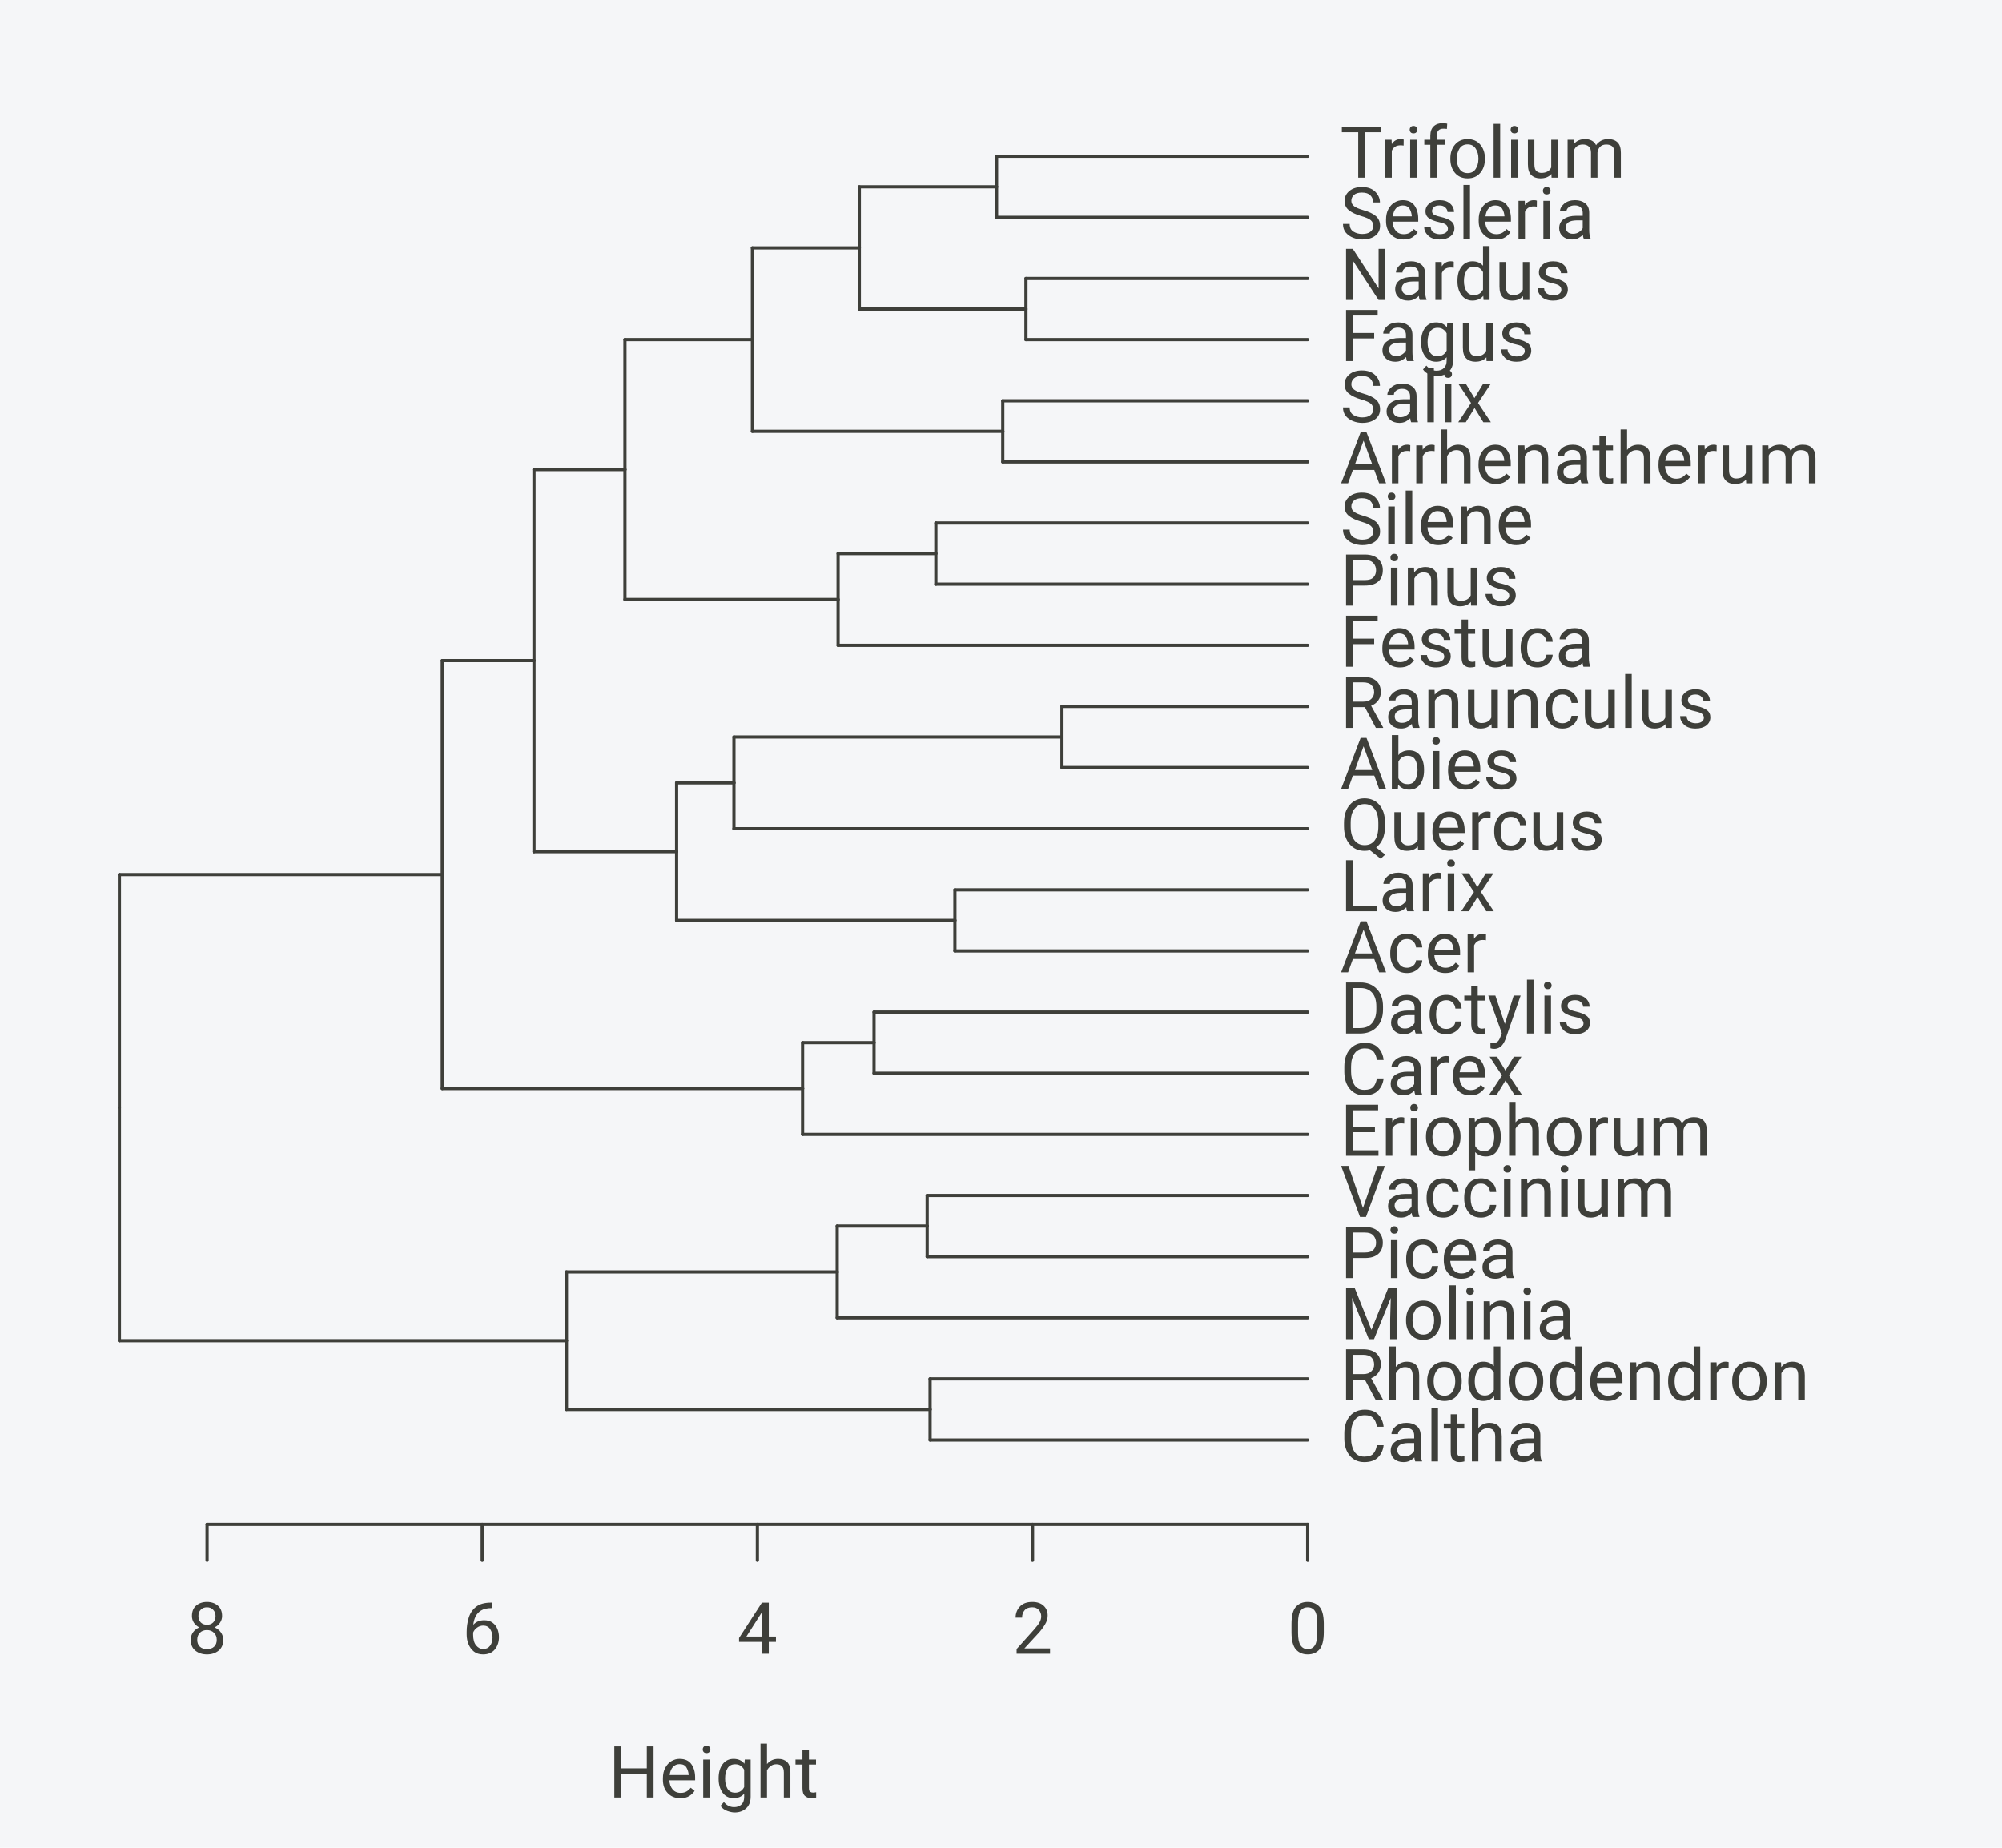
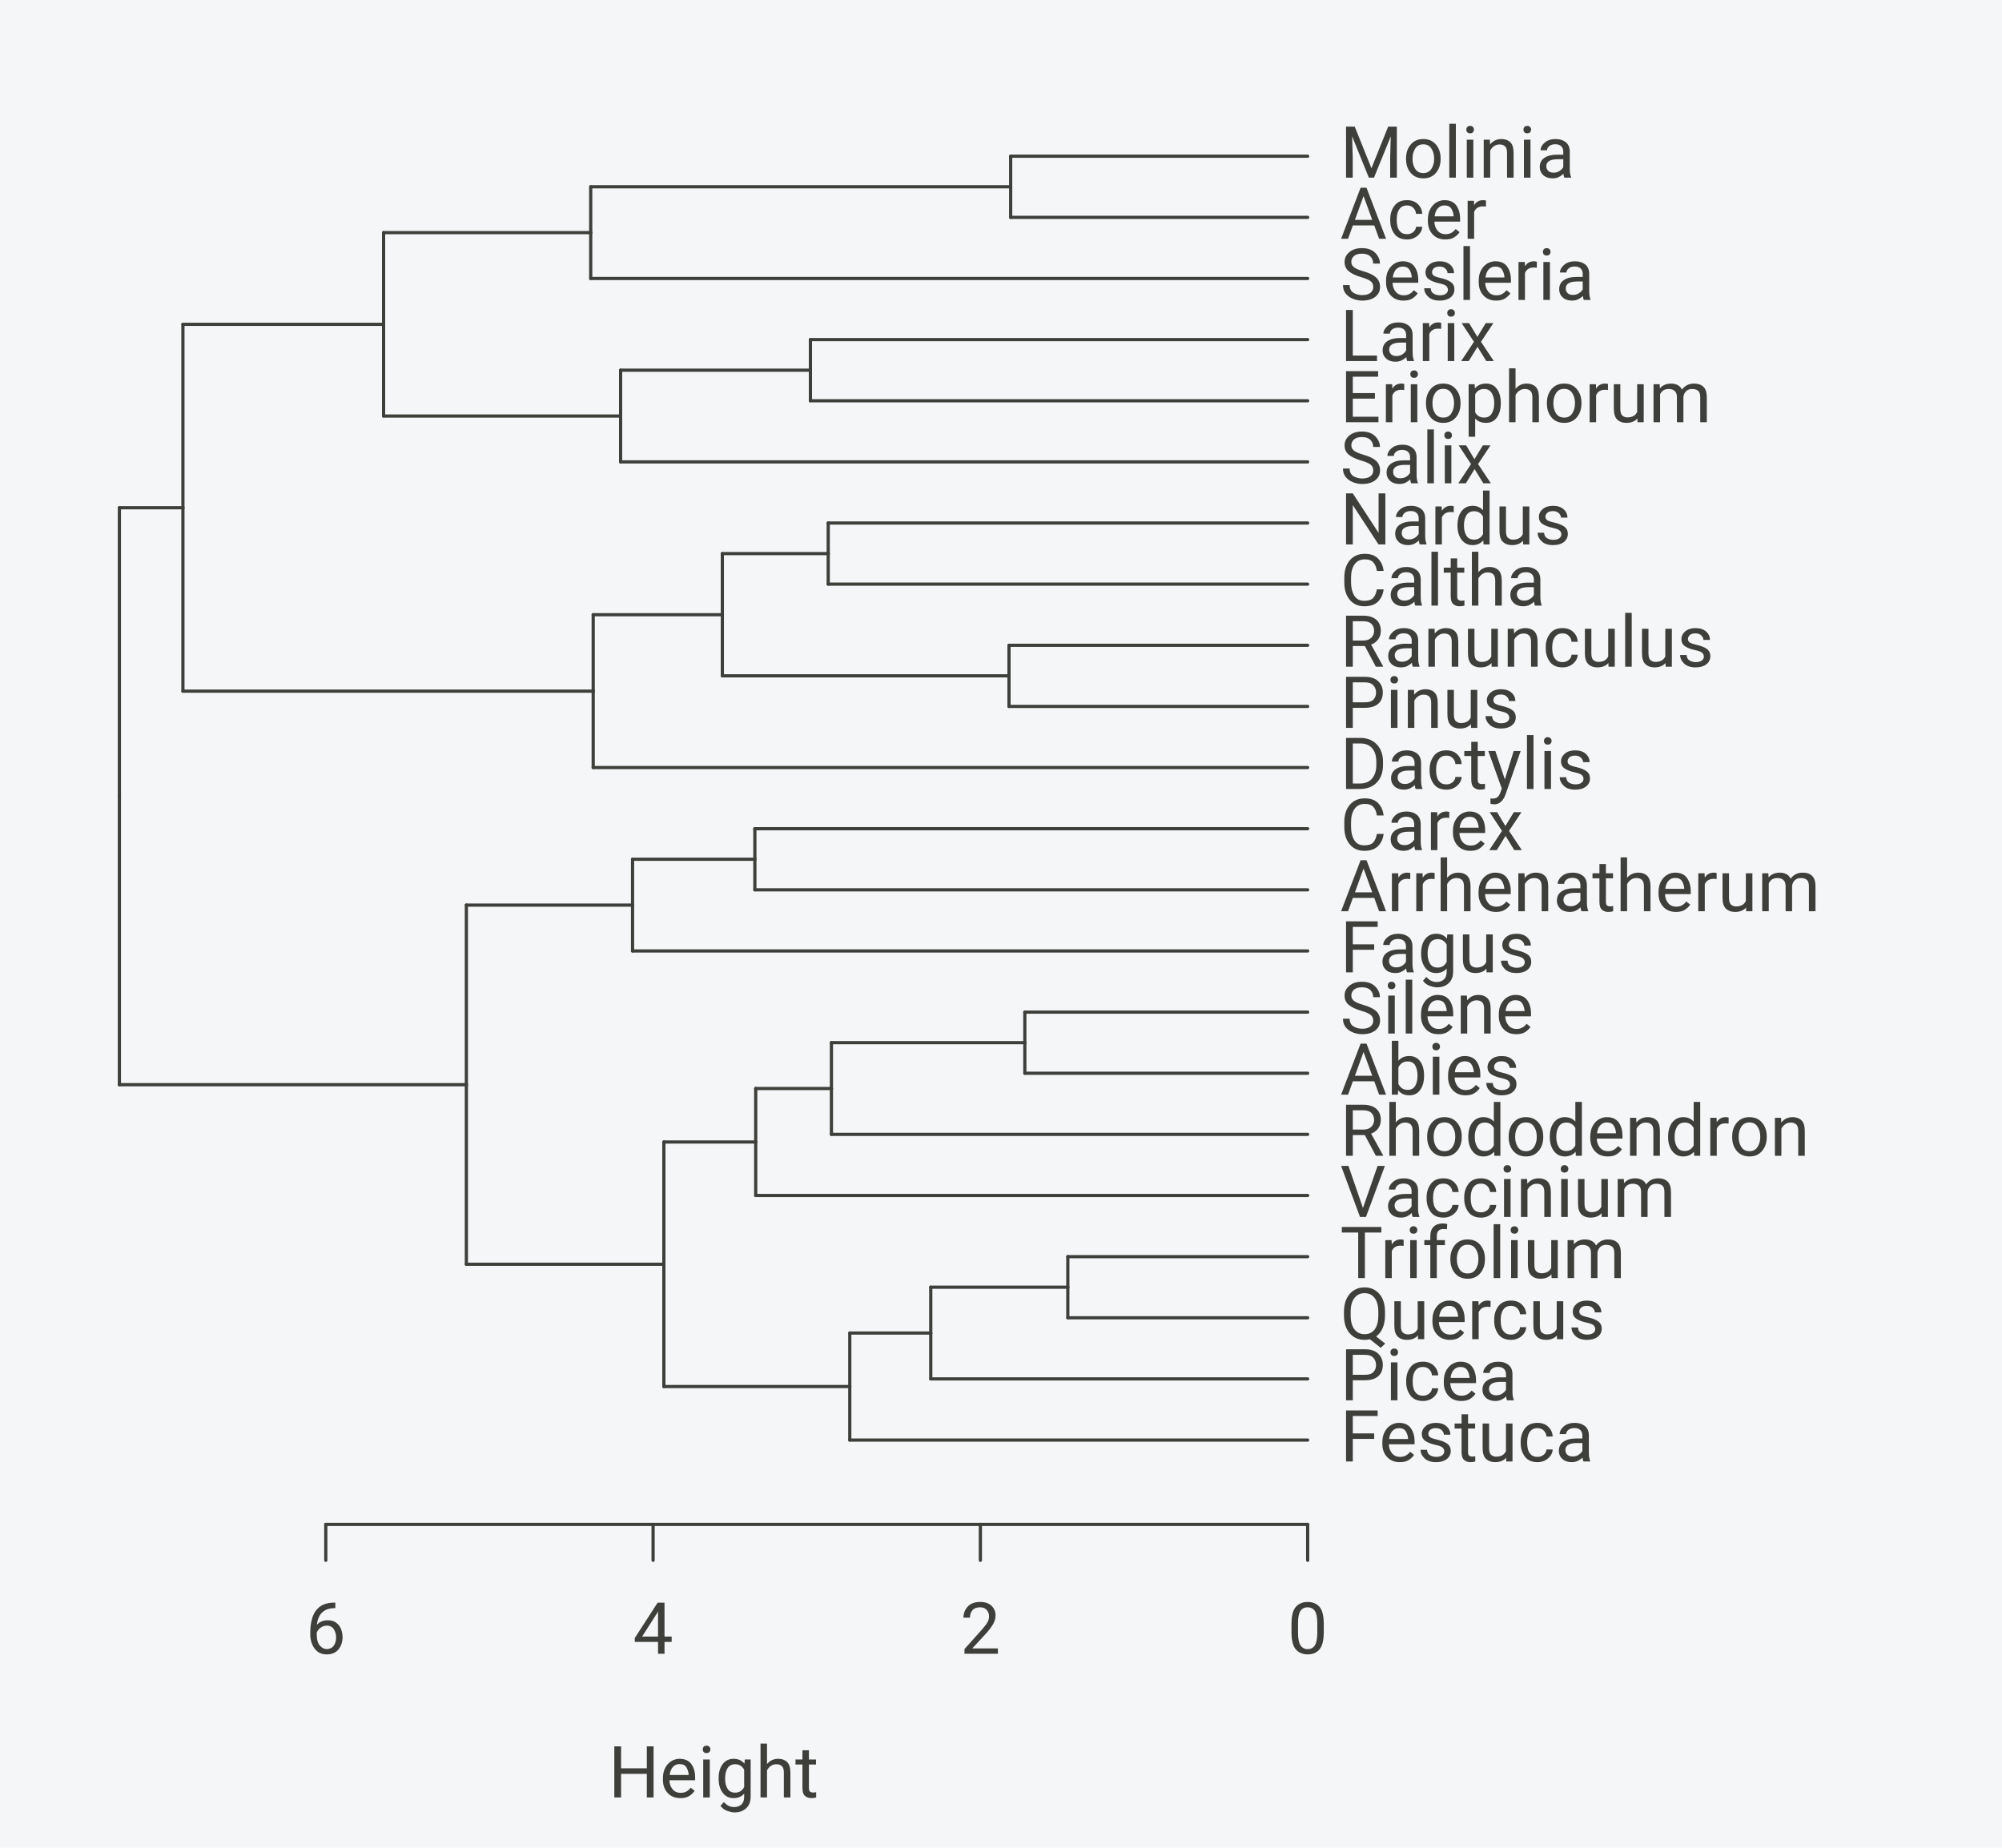
<svg xmlns="http://www.w3.org/2000/svg" width="468.00pt" height="432.00pt" viewBox="0 0 468.00 432.00">
  <g class="svglite">
    <defs>
      <style type="text/css">
    /* theme-aware-processed */
    .svglite line, .svglite polyline, .svglite polygon, .svglite path, .svglite circle {
      fill: none;
      stroke: #3E3F3A;
      stroke-linecap: round;
      stroke-linejoin: round;
      stroke-miterlimit: 10.00;
    }
    .svglite &gt; g &gt; rect {
      fill: none;
      stroke: #3E3F3A;
      stroke-linecap: round;
      stroke-linejoin: round;
      stroke-miterlimit: 10.00;
    }
    .svglite text {
      white-space: pre;
      fill: #3E3F3A;
    }
    .svglite g.glyphgroup path {
      fill: inherit;
      stroke: none;
    }
  </style>
    </defs>
    <rect class="svg-bg" width="100%" height="100%" style="stroke: none; fill: #F5F6F8;" />
    <defs>
      <clipPath id="cpMC4wMHw0NjguMDB8MC4wMHw0MzIuMDA=">
        <rect x="0.00" y="0.00" width="468.00" height="432.00" />
      </clipPath>
    </defs>
    <g clip-path="url(#cpMC4wMHw0NjguMDB8MC4wMHw0MzIuMDA=)">
-       <line x1="305.69" y1="356.40" x2="48.41" y2="356.40" style="stroke-width: 0.75;" />
+       <line x1="305.69" y1="356.40" x2="76.16" y2="356.40" style="stroke-width: 0.75;" />
      <line x1="305.69" y1="356.40" x2="305.69" y2="364.80" style="stroke-width: 0.75;" />
-       <line x1="241.37" y1="356.40" x2="241.37" y2="364.80" style="stroke-width: 0.75;" />
-       <line x1="177.05" y1="356.40" x2="177.05" y2="364.80" style="stroke-width: 0.75;" />
-       <line x1="112.73" y1="356.40" x2="112.73" y2="364.80" style="stroke-width: 0.75;" />
-       <line x1="48.41" y1="356.40" x2="48.41" y2="364.80" style="stroke-width: 0.75;" />
-       <text x="48.41" y="386.64" text-anchor="middle" style="font-size: 1.4em; font-family: &quot;Roboto&quot;, -apple-system, BlinkMacSystemFont, &quot;Segoe UI&quot;, system-ui, sans-serif;">8</text>
-       <text x="112.73" y="386.64" text-anchor="middle" style="font-size: 1.4em; font-family: &quot;Roboto&quot;, -apple-system, BlinkMacSystemFont, &quot;Segoe UI&quot;, system-ui, sans-serif;">6</text>
-       <text x="177.05" y="386.64" text-anchor="middle" style="font-size: 1.4em; font-family: &quot;Roboto&quot;, -apple-system, BlinkMacSystemFont, &quot;Segoe UI&quot;, system-ui, sans-serif;">4</text>
-       <text x="241.37" y="386.64" text-anchor="middle" style="font-size: 1.4em; font-family: &quot;Roboto&quot;, -apple-system, BlinkMacSystemFont, &quot;Segoe UI&quot;, system-ui, sans-serif;">2</text>
+       <line x1="229.18" y1="356.40" x2="229.18" y2="364.80" style="stroke-width: 0.75;" />
+       <line x1="152.67" y1="356.40" x2="152.67" y2="364.80" style="stroke-width: 0.75;" />
+       <line x1="76.16" y1="356.40" x2="76.16" y2="364.80" style="stroke-width: 0.75;" />
+       <text x="76.16" y="386.64" text-anchor="middle" style="font-size: 1.4em; font-family: &quot;Roboto&quot;, -apple-system, BlinkMacSystemFont, &quot;Segoe UI&quot;, system-ui, sans-serif;">6</text>
+       <text x="152.67" y="386.64" text-anchor="middle" style="font-size: 1.4em; font-family: &quot;Roboto&quot;, -apple-system, BlinkMacSystemFont, &quot;Segoe UI&quot;, system-ui, sans-serif;">4</text>
+       <text x="229.18" y="386.64" text-anchor="middle" style="font-size: 1.4em; font-family: &quot;Roboto&quot;, -apple-system, BlinkMacSystemFont, &quot;Segoe UI&quot;, system-ui, sans-serif;">2</text>
      <text x="305.69" y="386.64" text-anchor="middle" style="font-size: 1.4em; font-family: &quot;Roboto&quot;, -apple-system, BlinkMacSystemFont, &quot;Segoe UI&quot;, system-ui, sans-serif;">0</text>
      <text x="166.80" y="420.24" text-anchor="middle" style="font-size: 1.4em; font-family: &quot;Roboto&quot;, -apple-system, BlinkMacSystemFont, &quot;Segoe UI&quot;, system-ui, sans-serif;">Height</text>
    </g>
    <defs>
      <clipPath id="cpMTYuODB8MzE2LjgwfDE2LjgwfDM1Ni40MA==">
        <rect x="16.80" y="16.80" width="300.00" height="339.60" />
      </clipPath>
    </defs>
    <g clip-path="url(#cpMTYuODB8MzE2LjgwfDE2LjgwfDM1Ni40MA==)">
-       <line x1="27.91" y1="258.96" x2="27.91" y2="313.45" style="stroke-width: 0.75;" />
-       <line x1="27.91" y1="313.45" x2="132.42" y2="313.45" style="stroke-width: 0.75;" />
-       <line x1="27.91" y1="258.96" x2="27.91" y2="204.47" style="stroke-width: 0.75;" />
-       <line x1="27.91" y1="204.47" x2="103.39" y2="204.47" style="stroke-width: 0.75;" />
-       <line x1="132.42" y1="313.45" x2="132.42" y2="329.53" style="stroke-width: 0.75;" />
-       <line x1="132.42" y1="329.53" x2="217.42" y2="329.53" style="stroke-width: 0.75;" />
-       <line x1="132.42" y1="313.45" x2="132.42" y2="297.37" style="stroke-width: 0.75;" />
-       <line x1="132.42" y1="297.37" x2="195.71" y2="297.37" style="stroke-width: 0.75;" />
-       <line x1="217.42" y1="329.53" x2="217.42" y2="336.68" style="stroke-width: 0.75;" />
-       <line x1="217.42" y1="336.68" x2="305.69" y2="336.68" style="stroke-width: 0.75;" />
-       <line x1="217.42" y1="329.53" x2="217.42" y2="322.38" style="stroke-width: 0.75;" />
-       <line x1="217.42" y1="322.38" x2="305.69" y2="322.38" style="stroke-width: 0.75;" />
-     </g>
-     <g clip-path="url(#cpMC4wMHw0NjguMDB8MC4wMHw0MzIuMDA=)">
-       <text x="313.27" y="341.69" style="font-size: 1.4em; font-family: &quot;Roboto&quot;, -apple-system, BlinkMacSystemFont, &quot;Segoe UI&quot;, system-ui, sans-serif;">Caltha</text>
-       <text x="313.27" y="327.39" style="font-size: 1.4em; font-family: &quot;Roboto&quot;, -apple-system, BlinkMacSystemFont, &quot;Segoe UI&quot;, system-ui, sans-serif;">Rhododendron</text>
-     </g>
-     <g clip-path="url(#cpMTYuODB8MzE2LjgwfDE2LjgwfDM1Ni40MA==)">
-       <line x1="195.71" y1="297.37" x2="195.71" y2="308.09" style="stroke-width: 0.75;" />
-       <line x1="195.71" y1="308.09" x2="305.69" y2="308.09" style="stroke-width: 0.75;" />
-       <line x1="195.71" y1="297.37" x2="195.71" y2="286.65" style="stroke-width: 0.75;" />
-       <line x1="195.71" y1="286.65" x2="216.74" y2="286.65" style="stroke-width: 0.75;" />
-     </g>
-     <g clip-path="url(#cpMC4wMHw0NjguMDB8MC4wMHw0MzIuMDA=)">
-       <text x="313.27" y="313.10" style="font-size: 1.4em; font-family: &quot;Roboto&quot;, -apple-system, BlinkMacSystemFont, &quot;Segoe UI&quot;, system-ui, sans-serif;">Molinia</text>
-     </g>
-     <g clip-path="url(#cpMTYuODB8MzE2LjgwfDE2LjgwfDM1Ni40MA==)">
-       <line x1="216.74" y1="286.65" x2="216.74" y2="293.80" style="stroke-width: 0.75;" />
-       <line x1="216.74" y1="293.80" x2="305.69" y2="293.80" style="stroke-width: 0.75;" />
-       <line x1="216.74" y1="286.65" x2="216.74" y2="279.50" style="stroke-width: 0.75;" />
-       <line x1="216.74" y1="279.50" x2="305.69" y2="279.50" style="stroke-width: 0.75;" />
-     </g>
-     <g clip-path="url(#cpMC4wMHw0NjguMDB8MC4wMHw0MzIuMDA=)">
-       <text x="313.27" y="298.81" style="font-size: 1.4em; font-family: &quot;Roboto&quot;, -apple-system, BlinkMacSystemFont, &quot;Segoe UI&quot;, system-ui, sans-serif;">Picea</text>
+       <line x1="27.91" y1="186.15" x2="27.91" y2="253.60" style="stroke-width: 0.75;" />
+       <line x1="27.91" y1="253.60" x2="109.02" y2="253.60" style="stroke-width: 0.75;" />
+       <line x1="27.91" y1="186.15" x2="27.91" y2="118.71" style="stroke-width: 0.75;" />
+       <line x1="27.91" y1="118.71" x2="42.76" y2="118.71" style="stroke-width: 0.75;" />
+       <line x1="109.02" y1="253.60" x2="109.02" y2="295.58" style="stroke-width: 0.75;" />
+       <line x1="109.02" y1="295.58" x2="155.19" y2="295.58" style="stroke-width: 0.75;" />
+       <line x1="109.02" y1="253.60" x2="109.02" y2="211.61" style="stroke-width: 0.75;" />
+       <line x1="109.02" y1="211.61" x2="147.87" y2="211.61" style="stroke-width: 0.75;" />
+       <line x1="155.19" y1="295.58" x2="155.19" y2="324.17" style="stroke-width: 0.75;" />
+       <line x1="155.19" y1="324.17" x2="198.65" y2="324.17" style="stroke-width: 0.75;" />
+       <line x1="155.19" y1="295.58" x2="155.19" y2="267.00" style="stroke-width: 0.75;" />
+       <line x1="155.19" y1="267.00" x2="176.66" y2="267.00" style="stroke-width: 0.75;" />
+       <line x1="198.65" y1="324.17" x2="198.65" y2="336.68" style="stroke-width: 0.75;" />
+       <line x1="198.65" y1="336.68" x2="305.69" y2="336.68" style="stroke-width: 0.75;" />
+       <line x1="198.65" y1="324.17" x2="198.65" y2="311.66" style="stroke-width: 0.75;" />
+       <line x1="198.65" y1="311.66" x2="217.58" y2="311.66" style="stroke-width: 0.75;" />
+     </g>
+     <g clip-path="url(#cpMC4wMHw0NjguMDB8MC4wMHw0MzIuMDA=)">
+       <text x="313.27" y="341.69" style="font-size: 1.4em; font-family: &quot;Roboto&quot;, -apple-system, BlinkMacSystemFont, &quot;Segoe UI&quot;, system-ui, sans-serif;">Festuca</text>
+     </g>
+     <g clip-path="url(#cpMTYuODB8MzE2LjgwfDE2LjgwfDM1Ni40MA==)">
+       <line x1="217.58" y1="311.66" x2="217.58" y2="322.38" style="stroke-width: 0.75;" />
+       <line x1="217.58" y1="322.38" x2="305.69" y2="322.38" style="stroke-width: 0.75;" />
+       <line x1="217.58" y1="311.66" x2="217.58" y2="300.94" style="stroke-width: 0.75;" />
+       <line x1="217.58" y1="300.94" x2="249.62" y2="300.94" style="stroke-width: 0.75;" />
+     </g>
+     <g clip-path="url(#cpMC4wMHw0NjguMDB8MC4wMHw0MzIuMDA=)">
+       <text x="313.27" y="327.39" style="font-size: 1.4em; font-family: &quot;Roboto&quot;, -apple-system, BlinkMacSystemFont, &quot;Segoe UI&quot;, system-ui, sans-serif;">Picea</text>
+     </g>
+     <g clip-path="url(#cpMTYuODB8MzE2LjgwfDE2LjgwfDM1Ni40MA==)">
+       <line x1="249.62" y1="300.94" x2="249.62" y2="308.09" style="stroke-width: 0.75;" />
+       <line x1="249.62" y1="308.09" x2="305.69" y2="308.09" style="stroke-width: 0.75;" />
+       <line x1="249.62" y1="300.94" x2="249.62" y2="293.80" style="stroke-width: 0.75;" />
+       <line x1="249.62" y1="293.80" x2="305.69" y2="293.80" style="stroke-width: 0.75;" />
+     </g>
+     <g clip-path="url(#cpMC4wMHw0NjguMDB8MC4wMHw0MzIuMDA=)">
+       <text x="313.27" y="313.10" style="font-size: 1.4em; font-family: &quot;Roboto&quot;, -apple-system, BlinkMacSystemFont, &quot;Segoe UI&quot;, system-ui, sans-serif;">Quercus</text>
+       <text x="313.27" y="298.81" style="font-size: 1.4em; font-family: &quot;Roboto&quot;, -apple-system, BlinkMacSystemFont, &quot;Segoe UI&quot;, system-ui, sans-serif;">Trifolium</text>
+     </g>
+     <g clip-path="url(#cpMTYuODB8MzE2LjgwfDE2LjgwfDM1Ni40MA==)">
+       <line x1="176.66" y1="267.00" x2="176.66" y2="279.50" style="stroke-width: 0.75;" />
+       <line x1="176.66" y1="279.50" x2="305.69" y2="279.50" style="stroke-width: 0.75;" />
+       <line x1="176.66" y1="267.00" x2="176.66" y2="254.49" style="stroke-width: 0.75;" />
+       <line x1="176.66" y1="254.49" x2="194.36" y2="254.49" style="stroke-width: 0.75;" />
+     </g>
+     <g clip-path="url(#cpMC4wMHw0NjguMDB8MC4wMHw0MzIuMDA=)">
      <text x="313.27" y="284.52" style="font-size: 1.4em; font-family: &quot;Roboto&quot;, -apple-system, BlinkMacSystemFont, &quot;Segoe UI&quot;, system-ui, sans-serif;">Vaccinium</text>
    </g>
    <g clip-path="url(#cpMTYuODB8MzE2LjgwfDE2LjgwfDM1Ni40MA==)">
-       <line x1="103.39" y1="204.47" x2="103.39" y2="254.49" style="stroke-width: 0.75;" />
-       <line x1="103.39" y1="254.49" x2="187.62" y2="254.49" style="stroke-width: 0.75;" />
-       <line x1="103.39" y1="204.47" x2="103.39" y2="154.44" style="stroke-width: 0.75;" />
-       <line x1="103.39" y1="154.44" x2="124.83" y2="154.44" style="stroke-width: 0.75;" />
-       <line x1="187.62" y1="254.49" x2="187.62" y2="265.21" style="stroke-width: 0.75;" />
-       <line x1="187.62" y1="265.21" x2="305.69" y2="265.21" style="stroke-width: 0.75;" />
-       <line x1="187.62" y1="254.49" x2="187.62" y2="243.77" style="stroke-width: 0.75;" />
-       <line x1="187.62" y1="243.77" x2="204.32" y2="243.77" style="stroke-width: 0.75;" />
-     </g>
-     <g clip-path="url(#cpMC4wMHw0NjguMDB8MC4wMHw0MzIuMDA=)">
-       <text x="313.27" y="270.22" style="font-size: 1.4em; font-family: &quot;Roboto&quot;, -apple-system, BlinkMacSystemFont, &quot;Segoe UI&quot;, system-ui, sans-serif;">Eriophorum</text>
-     </g>
-     <g clip-path="url(#cpMTYuODB8MzE2LjgwfDE2LjgwfDM1Ni40MA==)">
-       <line x1="204.32" y1="243.77" x2="204.32" y2="250.92" style="stroke-width: 0.75;" />
-       <line x1="204.32" y1="250.92" x2="305.69" y2="250.92" style="stroke-width: 0.75;" />
-       <line x1="204.32" y1="243.77" x2="204.32" y2="236.63" style="stroke-width: 0.75;" />
-       <line x1="204.32" y1="236.63" x2="305.69" y2="236.63" style="stroke-width: 0.75;" />
-     </g>
-     <g clip-path="url(#cpMC4wMHw0NjguMDB8MC4wMHw0MzIuMDA=)">
-       <text x="313.27" y="255.93" style="font-size: 1.4em; font-family: &quot;Roboto&quot;, -apple-system, BlinkMacSystemFont, &quot;Segoe UI&quot;, system-ui, sans-serif;">Carex</text>
-       <text x="313.27" y="241.64" style="font-size: 1.4em; font-family: &quot;Roboto&quot;, -apple-system, BlinkMacSystemFont, &quot;Segoe UI&quot;, system-ui, sans-serif;">Dactylis</text>
-     </g>
-     <g clip-path="url(#cpMTYuODB8MzE2LjgwfDE2LjgwfDM1Ni40MA==)">
-       <line x1="124.83" y1="154.44" x2="124.83" y2="199.11" style="stroke-width: 0.75;" />
-       <line x1="124.83" y1="199.11" x2="158.17" y2="199.11" style="stroke-width: 0.75;" />
-       <line x1="124.83" y1="154.44" x2="124.83" y2="109.78" style="stroke-width: 0.75;" />
-       <line x1="124.83" y1="109.78" x2="146.09" y2="109.78" style="stroke-width: 0.75;" />
-       <line x1="158.17" y1="199.11" x2="158.17" y2="215.19" style="stroke-width: 0.75;" />
-       <line x1="158.17" y1="215.19" x2="223.22" y2="215.19" style="stroke-width: 0.75;" />
-       <line x1="158.17" y1="199.11" x2="158.17" y2="183.03" style="stroke-width: 0.75;" />
-       <line x1="158.17" y1="183.03" x2="171.57" y2="183.03" style="stroke-width: 0.75;" />
-       <line x1="223.22" y1="215.19" x2="223.22" y2="222.33" style="stroke-width: 0.75;" />
-       <line x1="223.22" y1="222.33" x2="305.69" y2="222.33" style="stroke-width: 0.75;" />
-       <line x1="223.22" y1="215.19" x2="223.22" y2="208.04" style="stroke-width: 0.75;" />
-       <line x1="223.22" y1="208.04" x2="305.69" y2="208.04" style="stroke-width: 0.75;" />
-     </g>
-     <g clip-path="url(#cpMC4wMHw0NjguMDB8MC4wMHw0MzIuMDA=)">
-       <text x="313.27" y="227.34" style="font-size: 1.4em; font-family: &quot;Roboto&quot;, -apple-system, BlinkMacSystemFont, &quot;Segoe UI&quot;, system-ui, sans-serif;">Acer</text>
-       <text x="313.27" y="213.05" style="font-size: 1.4em; font-family: &quot;Roboto&quot;, -apple-system, BlinkMacSystemFont, &quot;Segoe UI&quot;, system-ui, sans-serif;">Larix</text>
-     </g>
-     <g clip-path="url(#cpMTYuODB8MzE2LjgwfDE2LjgwfDM1Ni40MA==)">
-       <line x1="171.57" y1="183.03" x2="171.57" y2="193.75" style="stroke-width: 0.75;" />
-       <line x1="171.57" y1="193.75" x2="305.69" y2="193.75" style="stroke-width: 0.75;" />
-       <line x1="171.57" y1="183.03" x2="171.57" y2="172.31" style="stroke-width: 0.75;" />
-       <line x1="171.57" y1="172.31" x2="248.24" y2="172.31" style="stroke-width: 0.75;" />
-     </g>
-     <g clip-path="url(#cpMC4wMHw0NjguMDB8MC4wMHw0MzIuMDA=)">
-       <text x="313.27" y="198.76" style="font-size: 1.4em; font-family: &quot;Roboto&quot;, -apple-system, BlinkMacSystemFont, &quot;Segoe UI&quot;, system-ui, sans-serif;">Quercus</text>
-     </g>
-     <g clip-path="url(#cpMTYuODB8MzE2LjgwfDE2LjgwfDM1Ni40MA==)">
-       <line x1="248.24" y1="172.31" x2="248.24" y2="179.45" style="stroke-width: 0.75;" />
-       <line x1="248.24" y1="179.45" x2="305.69" y2="179.45" style="stroke-width: 0.75;" />
-       <line x1="248.24" y1="172.31" x2="248.24" y2="165.16" style="stroke-width: 0.75;" />
-       <line x1="248.24" y1="165.16" x2="305.69" y2="165.16" style="stroke-width: 0.75;" />
-     </g>
-     <g clip-path="url(#cpMC4wMHw0NjguMDB8MC4wMHw0MzIuMDA=)">
-       <text x="313.27" y="184.46" style="font-size: 1.4em; font-family: &quot;Roboto&quot;, -apple-system, BlinkMacSystemFont, &quot;Segoe UI&quot;, system-ui, sans-serif;">Abies</text>
-       <text x="313.27" y="170.17" style="font-size: 1.4em; font-family: &quot;Roboto&quot;, -apple-system, BlinkMacSystemFont, &quot;Segoe UI&quot;, system-ui, sans-serif;">Ranunculus</text>
-     </g>
-     <g clip-path="url(#cpMTYuODB8MzE2LjgwfDE2LjgwfDM1Ni40MA==)">
-       <line x1="146.09" y1="109.78" x2="146.09" y2="140.15" style="stroke-width: 0.75;" />
-       <line x1="146.09" y1="140.15" x2="195.92" y2="140.15" style="stroke-width: 0.75;" />
-       <line x1="146.09" y1="109.78" x2="146.09" y2="79.40" style="stroke-width: 0.75;" />
-       <line x1="146.09" y1="79.40" x2="175.89" y2="79.40" style="stroke-width: 0.75;" />
-       <line x1="195.92" y1="140.15" x2="195.92" y2="150.87" style="stroke-width: 0.75;" />
-       <line x1="195.92" y1="150.87" x2="305.69" y2="150.87" style="stroke-width: 0.75;" />
-       <line x1="195.92" y1="140.15" x2="195.92" y2="129.43" style="stroke-width: 0.75;" />
-       <line x1="195.92" y1="129.43" x2="218.77" y2="129.43" style="stroke-width: 0.75;" />
-     </g>
-     <g clip-path="url(#cpMC4wMHw0NjguMDB8MC4wMHw0MzIuMDA=)">
-       <text x="313.27" y="155.88" style="font-size: 1.4em; font-family: &quot;Roboto&quot;, -apple-system, BlinkMacSystemFont, &quot;Segoe UI&quot;, system-ui, sans-serif;">Festuca</text>
-     </g>
-     <g clip-path="url(#cpMTYuODB8MzE2LjgwfDE2LjgwfDM1Ni40MA==)">
-       <line x1="218.77" y1="129.43" x2="218.77" y2="136.57" style="stroke-width: 0.75;" />
-       <line x1="218.77" y1="136.57" x2="305.69" y2="136.57" style="stroke-width: 0.75;" />
-       <line x1="218.77" y1="129.43" x2="218.77" y2="122.28" style="stroke-width: 0.75;" />
-       <line x1="218.77" y1="122.28" x2="305.69" y2="122.28" style="stroke-width: 0.75;" />
-     </g>
-     <g clip-path="url(#cpMC4wMHw0NjguMDB8MC4wMHw0MzIuMDA=)">
-       <text x="313.27" y="141.59" style="font-size: 1.4em; font-family: &quot;Roboto&quot;, -apple-system, BlinkMacSystemFont, &quot;Segoe UI&quot;, system-ui, sans-serif;">Pinus</text>
-       <text x="313.27" y="127.29" style="font-size: 1.4em; font-family: &quot;Roboto&quot;, -apple-system, BlinkMacSystemFont, &quot;Segoe UI&quot;, system-ui, sans-serif;">Silene</text>
-     </g>
-     <g clip-path="url(#cpMTYuODB8MzE2LjgwfDE2LjgwfDM1Ni40MA==)">
-       <line x1="175.89" y1="79.40" x2="175.89" y2="100.84" style="stroke-width: 0.75;" />
-       <line x1="175.89" y1="100.84" x2="234.41" y2="100.84" style="stroke-width: 0.75;" />
-       <line x1="175.89" y1="79.40" x2="175.89" y2="57.96" style="stroke-width: 0.75;" />
-       <line x1="175.89" y1="57.96" x2="200.88" y2="57.96" style="stroke-width: 0.75;" />
-       <line x1="234.41" y1="100.84" x2="234.41" y2="107.99" style="stroke-width: 0.75;" />
-       <line x1="234.41" y1="107.99" x2="305.69" y2="107.99" style="stroke-width: 0.75;" />
-       <line x1="234.41" y1="100.84" x2="234.41" y2="93.70" style="stroke-width: 0.75;" />
-       <line x1="234.41" y1="93.70" x2="305.69" y2="93.70" style="stroke-width: 0.75;" />
-     </g>
-     <g clip-path="url(#cpMC4wMHw0NjguMDB8MC4wMHw0MzIuMDA=)">
-       <text x="313.27" y="113.00" style="font-size: 1.4em; font-family: &quot;Roboto&quot;, -apple-system, BlinkMacSystemFont, &quot;Segoe UI&quot;, system-ui, sans-serif;">Arrhenatherum</text>
-       <text x="313.27" y="98.71" style="font-size: 1.4em; font-family: &quot;Roboto&quot;, -apple-system, BlinkMacSystemFont, &quot;Segoe UI&quot;, system-ui, sans-serif;">Salix</text>
-     </g>
-     <g clip-path="url(#cpMTYuODB8MzE2LjgwfDE2LjgwfDM1Ni40MA==)">
-       <line x1="200.88" y1="57.96" x2="200.88" y2="72.26" style="stroke-width: 0.75;" />
-       <line x1="200.88" y1="72.26" x2="239.83" y2="72.26" style="stroke-width: 0.75;" />
-       <line x1="200.88" y1="57.96" x2="200.88" y2="43.67" style="stroke-width: 0.75;" />
-       <line x1="200.88" y1="43.67" x2="232.96" y2="43.67" style="stroke-width: 0.75;" />
-       <line x1="239.83" y1="72.26" x2="239.83" y2="79.40" style="stroke-width: 0.75;" />
-       <line x1="239.83" y1="79.40" x2="305.69" y2="79.40" style="stroke-width: 0.75;" />
-       <line x1="239.83" y1="72.26" x2="239.83" y2="65.11" style="stroke-width: 0.75;" />
-       <line x1="239.83" y1="65.11" x2="305.69" y2="65.11" style="stroke-width: 0.75;" />
-     </g>
-     <g clip-path="url(#cpMC4wMHw0NjguMDB8MC4wMHw0MzIuMDA=)">
-       <text x="313.27" y="84.41" style="font-size: 1.4em; font-family: &quot;Roboto&quot;, -apple-system, BlinkMacSystemFont, &quot;Segoe UI&quot;, system-ui, sans-serif;">Fagus</text>
-       <text x="313.27" y="70.12" style="font-size: 1.4em; font-family: &quot;Roboto&quot;, -apple-system, BlinkMacSystemFont, &quot;Segoe UI&quot;, system-ui, sans-serif;">Nardus</text>
-     </g>
-     <g clip-path="url(#cpMTYuODB8MzE2LjgwfDE2LjgwfDM1Ni40MA==)">
-       <line x1="232.96" y1="43.67" x2="232.96" y2="50.82" style="stroke-width: 0.75;" />
-       <line x1="232.96" y1="50.82" x2="305.69" y2="50.82" style="stroke-width: 0.75;" />
-       <line x1="232.96" y1="43.67" x2="232.96" y2="36.52" style="stroke-width: 0.75;" />
-       <line x1="232.96" y1="36.52" x2="305.69" y2="36.52" style="stroke-width: 0.75;" />
-     </g>
-     <g clip-path="url(#cpMC4wMHw0NjguMDB8MC4wMHw0MzIuMDA=)">
-       <text x="313.27" y="55.83" style="font-size: 1.4em; font-family: &quot;Roboto&quot;, -apple-system, BlinkMacSystemFont, &quot;Segoe UI&quot;, system-ui, sans-serif;">Sesleria</text>
-       <text x="313.27" y="41.54" style="font-size: 1.4em; font-family: &quot;Roboto&quot;, -apple-system, BlinkMacSystemFont, &quot;Segoe UI&quot;, system-ui, sans-serif;">Trifolium</text>
+       <line x1="194.36" y1="254.49" x2="194.36" y2="265.21" style="stroke-width: 0.75;" />
+       <line x1="194.36" y1="265.21" x2="305.69" y2="265.21" style="stroke-width: 0.75;" />
+       <line x1="194.36" y1="254.49" x2="194.36" y2="243.77" style="stroke-width: 0.75;" />
+       <line x1="194.36" y1="243.77" x2="239.57" y2="243.77" style="stroke-width: 0.75;" />
+     </g>
+     <g clip-path="url(#cpMC4wMHw0NjguMDB8MC4wMHw0MzIuMDA=)">
+       <text x="313.27" y="270.22" style="font-size: 1.4em; font-family: &quot;Roboto&quot;, -apple-system, BlinkMacSystemFont, &quot;Segoe UI&quot;, system-ui, sans-serif;">Rhododendron</text>
+     </g>
+     <g clip-path="url(#cpMTYuODB8MzE2LjgwfDE2LjgwfDM1Ni40MA==)">
+       <line x1="239.57" y1="243.77" x2="239.57" y2="250.92" style="stroke-width: 0.75;" />
+       <line x1="239.57" y1="250.92" x2="305.69" y2="250.92" style="stroke-width: 0.75;" />
+       <line x1="239.57" y1="243.77" x2="239.57" y2="236.63" style="stroke-width: 0.75;" />
+       <line x1="239.57" y1="236.63" x2="305.69" y2="236.63" style="stroke-width: 0.75;" />
+     </g>
+     <g clip-path="url(#cpMC4wMHw0NjguMDB8MC4wMHw0MzIuMDA=)">
+       <text x="313.27" y="255.93" style="font-size: 1.4em; font-family: &quot;Roboto&quot;, -apple-system, BlinkMacSystemFont, &quot;Segoe UI&quot;, system-ui, sans-serif;">Abies</text>
+       <text x="313.27" y="241.64" style="font-size: 1.4em; font-family: &quot;Roboto&quot;, -apple-system, BlinkMacSystemFont, &quot;Segoe UI&quot;, system-ui, sans-serif;">Silene</text>
+     </g>
+     <g clip-path="url(#cpMTYuODB8MzE2LjgwfDE2LjgwfDM1Ni40MA==)">
+       <line x1="147.87" y1="211.61" x2="147.87" y2="222.33" style="stroke-width: 0.75;" />
+       <line x1="147.87" y1="222.33" x2="305.69" y2="222.33" style="stroke-width: 0.75;" />
+       <line x1="147.87" y1="211.61" x2="147.87" y2="200.89" style="stroke-width: 0.75;" />
+       <line x1="147.87" y1="200.89" x2="176.46" y2="200.89" style="stroke-width: 0.75;" />
+     </g>
+     <g clip-path="url(#cpMC4wMHw0NjguMDB8MC4wMHw0MzIuMDA=)">
+       <text x="313.27" y="227.34" style="font-size: 1.4em; font-family: &quot;Roboto&quot;, -apple-system, BlinkMacSystemFont, &quot;Segoe UI&quot;, system-ui, sans-serif;">Fagus</text>
+     </g>
+     <g clip-path="url(#cpMTYuODB8MzE2LjgwfDE2LjgwfDM1Ni40MA==)">
+       <line x1="176.46" y1="200.89" x2="176.46" y2="208.04" style="stroke-width: 0.75;" />
+       <line x1="176.46" y1="208.04" x2="305.69" y2="208.04" style="stroke-width: 0.75;" />
+       <line x1="176.46" y1="200.89" x2="176.46" y2="193.75" style="stroke-width: 0.75;" />
+       <line x1="176.46" y1="193.75" x2="305.69" y2="193.75" style="stroke-width: 0.75;" />
+     </g>
+     <g clip-path="url(#cpMC4wMHw0NjguMDB8MC4wMHw0MzIuMDA=)">
+       <text x="313.27" y="213.05" style="font-size: 1.4em; font-family: &quot;Roboto&quot;, -apple-system, BlinkMacSystemFont, &quot;Segoe UI&quot;, system-ui, sans-serif;">Arrhenatherum</text>
+       <text x="313.27" y="198.76" style="font-size: 1.4em; font-family: &quot;Roboto&quot;, -apple-system, BlinkMacSystemFont, &quot;Segoe UI&quot;, system-ui, sans-serif;">Carex</text>
+     </g>
+     <g clip-path="url(#cpMTYuODB8MzE2LjgwfDE2LjgwfDM1Ni40MA==)">
+       <line x1="42.76" y1="118.71" x2="42.76" y2="161.59" style="stroke-width: 0.75;" />
+       <line x1="42.76" y1="161.59" x2="138.67" y2="161.59" style="stroke-width: 0.75;" />
+       <line x1="42.76" y1="118.71" x2="42.76" y2="75.83" style="stroke-width: 0.75;" />
+       <line x1="42.76" y1="75.83" x2="89.67" y2="75.83" style="stroke-width: 0.75;" />
+       <line x1="138.67" y1="161.59" x2="138.67" y2="179.45" style="stroke-width: 0.75;" />
+       <line x1="138.67" y1="179.45" x2="305.69" y2="179.45" style="stroke-width: 0.75;" />
+       <line x1="138.67" y1="161.59" x2="138.67" y2="143.72" style="stroke-width: 0.75;" />
+       <line x1="138.67" y1="143.72" x2="168.86" y2="143.72" style="stroke-width: 0.75;" />
+     </g>
+     <g clip-path="url(#cpMC4wMHw0NjguMDB8MC4wMHw0MzIuMDA=)">
+       <text x="313.27" y="184.46" style="font-size: 1.4em; font-family: &quot;Roboto&quot;, -apple-system, BlinkMacSystemFont, &quot;Segoe UI&quot;, system-ui, sans-serif;">Dactylis</text>
+     </g>
+     <g clip-path="url(#cpMTYuODB8MzE2LjgwfDE2LjgwfDM1Ni40MA==)">
+       <line x1="168.86" y1="143.72" x2="168.86" y2="158.01" style="stroke-width: 0.75;" />
+       <line x1="168.86" y1="158.01" x2="235.87" y2="158.01" style="stroke-width: 0.75;" />
+       <line x1="168.86" y1="143.72" x2="168.86" y2="129.43" style="stroke-width: 0.75;" />
+       <line x1="168.86" y1="129.43" x2="193.61" y2="129.43" style="stroke-width: 0.75;" />
+       <line x1="235.87" y1="158.01" x2="235.87" y2="165.16" style="stroke-width: 0.75;" />
+       <line x1="235.87" y1="165.16" x2="305.69" y2="165.16" style="stroke-width: 0.75;" />
+       <line x1="235.87" y1="158.01" x2="235.87" y2="150.87" style="stroke-width: 0.75;" />
+       <line x1="235.87" y1="150.87" x2="305.69" y2="150.87" style="stroke-width: 0.75;" />
+     </g>
+     <g clip-path="url(#cpMC4wMHw0NjguMDB8MC4wMHw0MzIuMDA=)">
+       <text x="313.27" y="170.17" style="font-size: 1.4em; font-family: &quot;Roboto&quot;, -apple-system, BlinkMacSystemFont, &quot;Segoe UI&quot;, system-ui, sans-serif;">Pinus</text>
+       <text x="313.27" y="155.88" style="font-size: 1.4em; font-family: &quot;Roboto&quot;, -apple-system, BlinkMacSystemFont, &quot;Segoe UI&quot;, system-ui, sans-serif;">Ranunculus</text>
+     </g>
+     <g clip-path="url(#cpMTYuODB8MzE2LjgwfDE2LjgwfDM1Ni40MA==)">
+       <line x1="193.61" y1="129.43" x2="193.61" y2="136.57" style="stroke-width: 0.75;" />
+       <line x1="193.61" y1="136.57" x2="305.69" y2="136.57" style="stroke-width: 0.75;" />
+       <line x1="193.61" y1="129.43" x2="193.61" y2="122.28" style="stroke-width: 0.75;" />
+       <line x1="193.61" y1="122.28" x2="305.69" y2="122.28" style="stroke-width: 0.75;" />
+     </g>
+     <g clip-path="url(#cpMC4wMHw0NjguMDB8MC4wMHw0MzIuMDA=)">
+       <text x="313.27" y="141.59" style="font-size: 1.4em; font-family: &quot;Roboto&quot;, -apple-system, BlinkMacSystemFont, &quot;Segoe UI&quot;, system-ui, sans-serif;">Caltha</text>
+       <text x="313.27" y="127.29" style="font-size: 1.4em; font-family: &quot;Roboto&quot;, -apple-system, BlinkMacSystemFont, &quot;Segoe UI&quot;, system-ui, sans-serif;">Nardus</text>
+     </g>
+     <g clip-path="url(#cpMTYuODB8MzE2LjgwfDE2LjgwfDM1Ni40MA==)">
+       <line x1="89.67" y1="75.83" x2="89.67" y2="97.27" style="stroke-width: 0.75;" />
+       <line x1="89.67" y1="97.27" x2="145.08" y2="97.27" style="stroke-width: 0.75;" />
+       <line x1="89.67" y1="75.83" x2="89.67" y2="54.39" style="stroke-width: 0.75;" />
+       <line x1="89.67" y1="54.39" x2="138.09" y2="54.39" style="stroke-width: 0.75;" />
+       <line x1="145.08" y1="97.27" x2="145.08" y2="107.99" style="stroke-width: 0.75;" />
+       <line x1="145.08" y1="107.99" x2="305.69" y2="107.99" style="stroke-width: 0.75;" />
+       <line x1="145.08" y1="97.27" x2="145.08" y2="86.55" style="stroke-width: 0.75;" />
+       <line x1="145.08" y1="86.55" x2="189.45" y2="86.55" style="stroke-width: 0.75;" />
+     </g>
+     <g clip-path="url(#cpMC4wMHw0NjguMDB8MC4wMHw0MzIuMDA=)">
+       <text x="313.27" y="113.00" style="font-size: 1.4em; font-family: &quot;Roboto&quot;, -apple-system, BlinkMacSystemFont, &quot;Segoe UI&quot;, system-ui, sans-serif;">Salix</text>
+     </g>
+     <g clip-path="url(#cpMTYuODB8MzE2LjgwfDE2LjgwfDM1Ni40MA==)">
+       <line x1="189.45" y1="86.55" x2="189.45" y2="93.70" style="stroke-width: 0.75;" />
+       <line x1="189.45" y1="93.70" x2="305.69" y2="93.70" style="stroke-width: 0.75;" />
+       <line x1="189.45" y1="86.55" x2="189.45" y2="79.40" style="stroke-width: 0.75;" />
+       <line x1="189.45" y1="79.40" x2="305.69" y2="79.40" style="stroke-width: 0.75;" />
+     </g>
+     <g clip-path="url(#cpMC4wMHw0NjguMDB8MC4wMHw0MzIuMDA=)">
+       <text x="313.27" y="98.71" style="font-size: 1.4em; font-family: &quot;Roboto&quot;, -apple-system, BlinkMacSystemFont, &quot;Segoe UI&quot;, system-ui, sans-serif;">Eriophorum</text>
+       <text x="313.27" y="84.41" style="font-size: 1.4em; font-family: &quot;Roboto&quot;, -apple-system, BlinkMacSystemFont, &quot;Segoe UI&quot;, system-ui, sans-serif;">Larix</text>
+     </g>
+     <g clip-path="url(#cpMTYuODB8MzE2LjgwfDE2LjgwfDM1Ni40MA==)">
+       <line x1="138.09" y1="54.39" x2="138.09" y2="65.11" style="stroke-width: 0.75;" />
+       <line x1="138.09" y1="65.11" x2="305.69" y2="65.11" style="stroke-width: 0.75;" />
+       <line x1="138.09" y1="54.39" x2="138.09" y2="43.67" style="stroke-width: 0.75;" />
+       <line x1="138.09" y1="43.67" x2="236.26" y2="43.67" style="stroke-width: 0.75;" />
+     </g>
+     <g clip-path="url(#cpMC4wMHw0NjguMDB8MC4wMHw0MzIuMDA=)">
+       <text x="313.27" y="70.12" style="font-size: 1.4em; font-family: &quot;Roboto&quot;, -apple-system, BlinkMacSystemFont, &quot;Segoe UI&quot;, system-ui, sans-serif;">Sesleria</text>
+     </g>
+     <g clip-path="url(#cpMTYuODB8MzE2LjgwfDE2LjgwfDM1Ni40MA==)">
+       <line x1="236.26" y1="43.67" x2="236.26" y2="50.82" style="stroke-width: 0.75;" />
+       <line x1="236.26" y1="50.82" x2="305.69" y2="50.82" style="stroke-width: 0.75;" />
+       <line x1="236.26" y1="43.67" x2="236.26" y2="36.52" style="stroke-width: 0.75;" />
+       <line x1="236.26" y1="36.52" x2="305.69" y2="36.52" style="stroke-width: 0.75;" />
+     </g>
+     <g clip-path="url(#cpMC4wMHw0NjguMDB8MC4wMHw0MzIuMDA=)">
+       <text x="313.27" y="55.83" style="font-size: 1.4em; font-family: &quot;Roboto&quot;, -apple-system, BlinkMacSystemFont, &quot;Segoe UI&quot;, system-ui, sans-serif;">Acer</text>
+       <text x="313.27" y="41.54" style="font-size: 1.4em; font-family: &quot;Roboto&quot;, -apple-system, BlinkMacSystemFont, &quot;Segoe UI&quot;, system-ui, sans-serif;">Molinia</text>
    </g>
  </g>
</svg>
